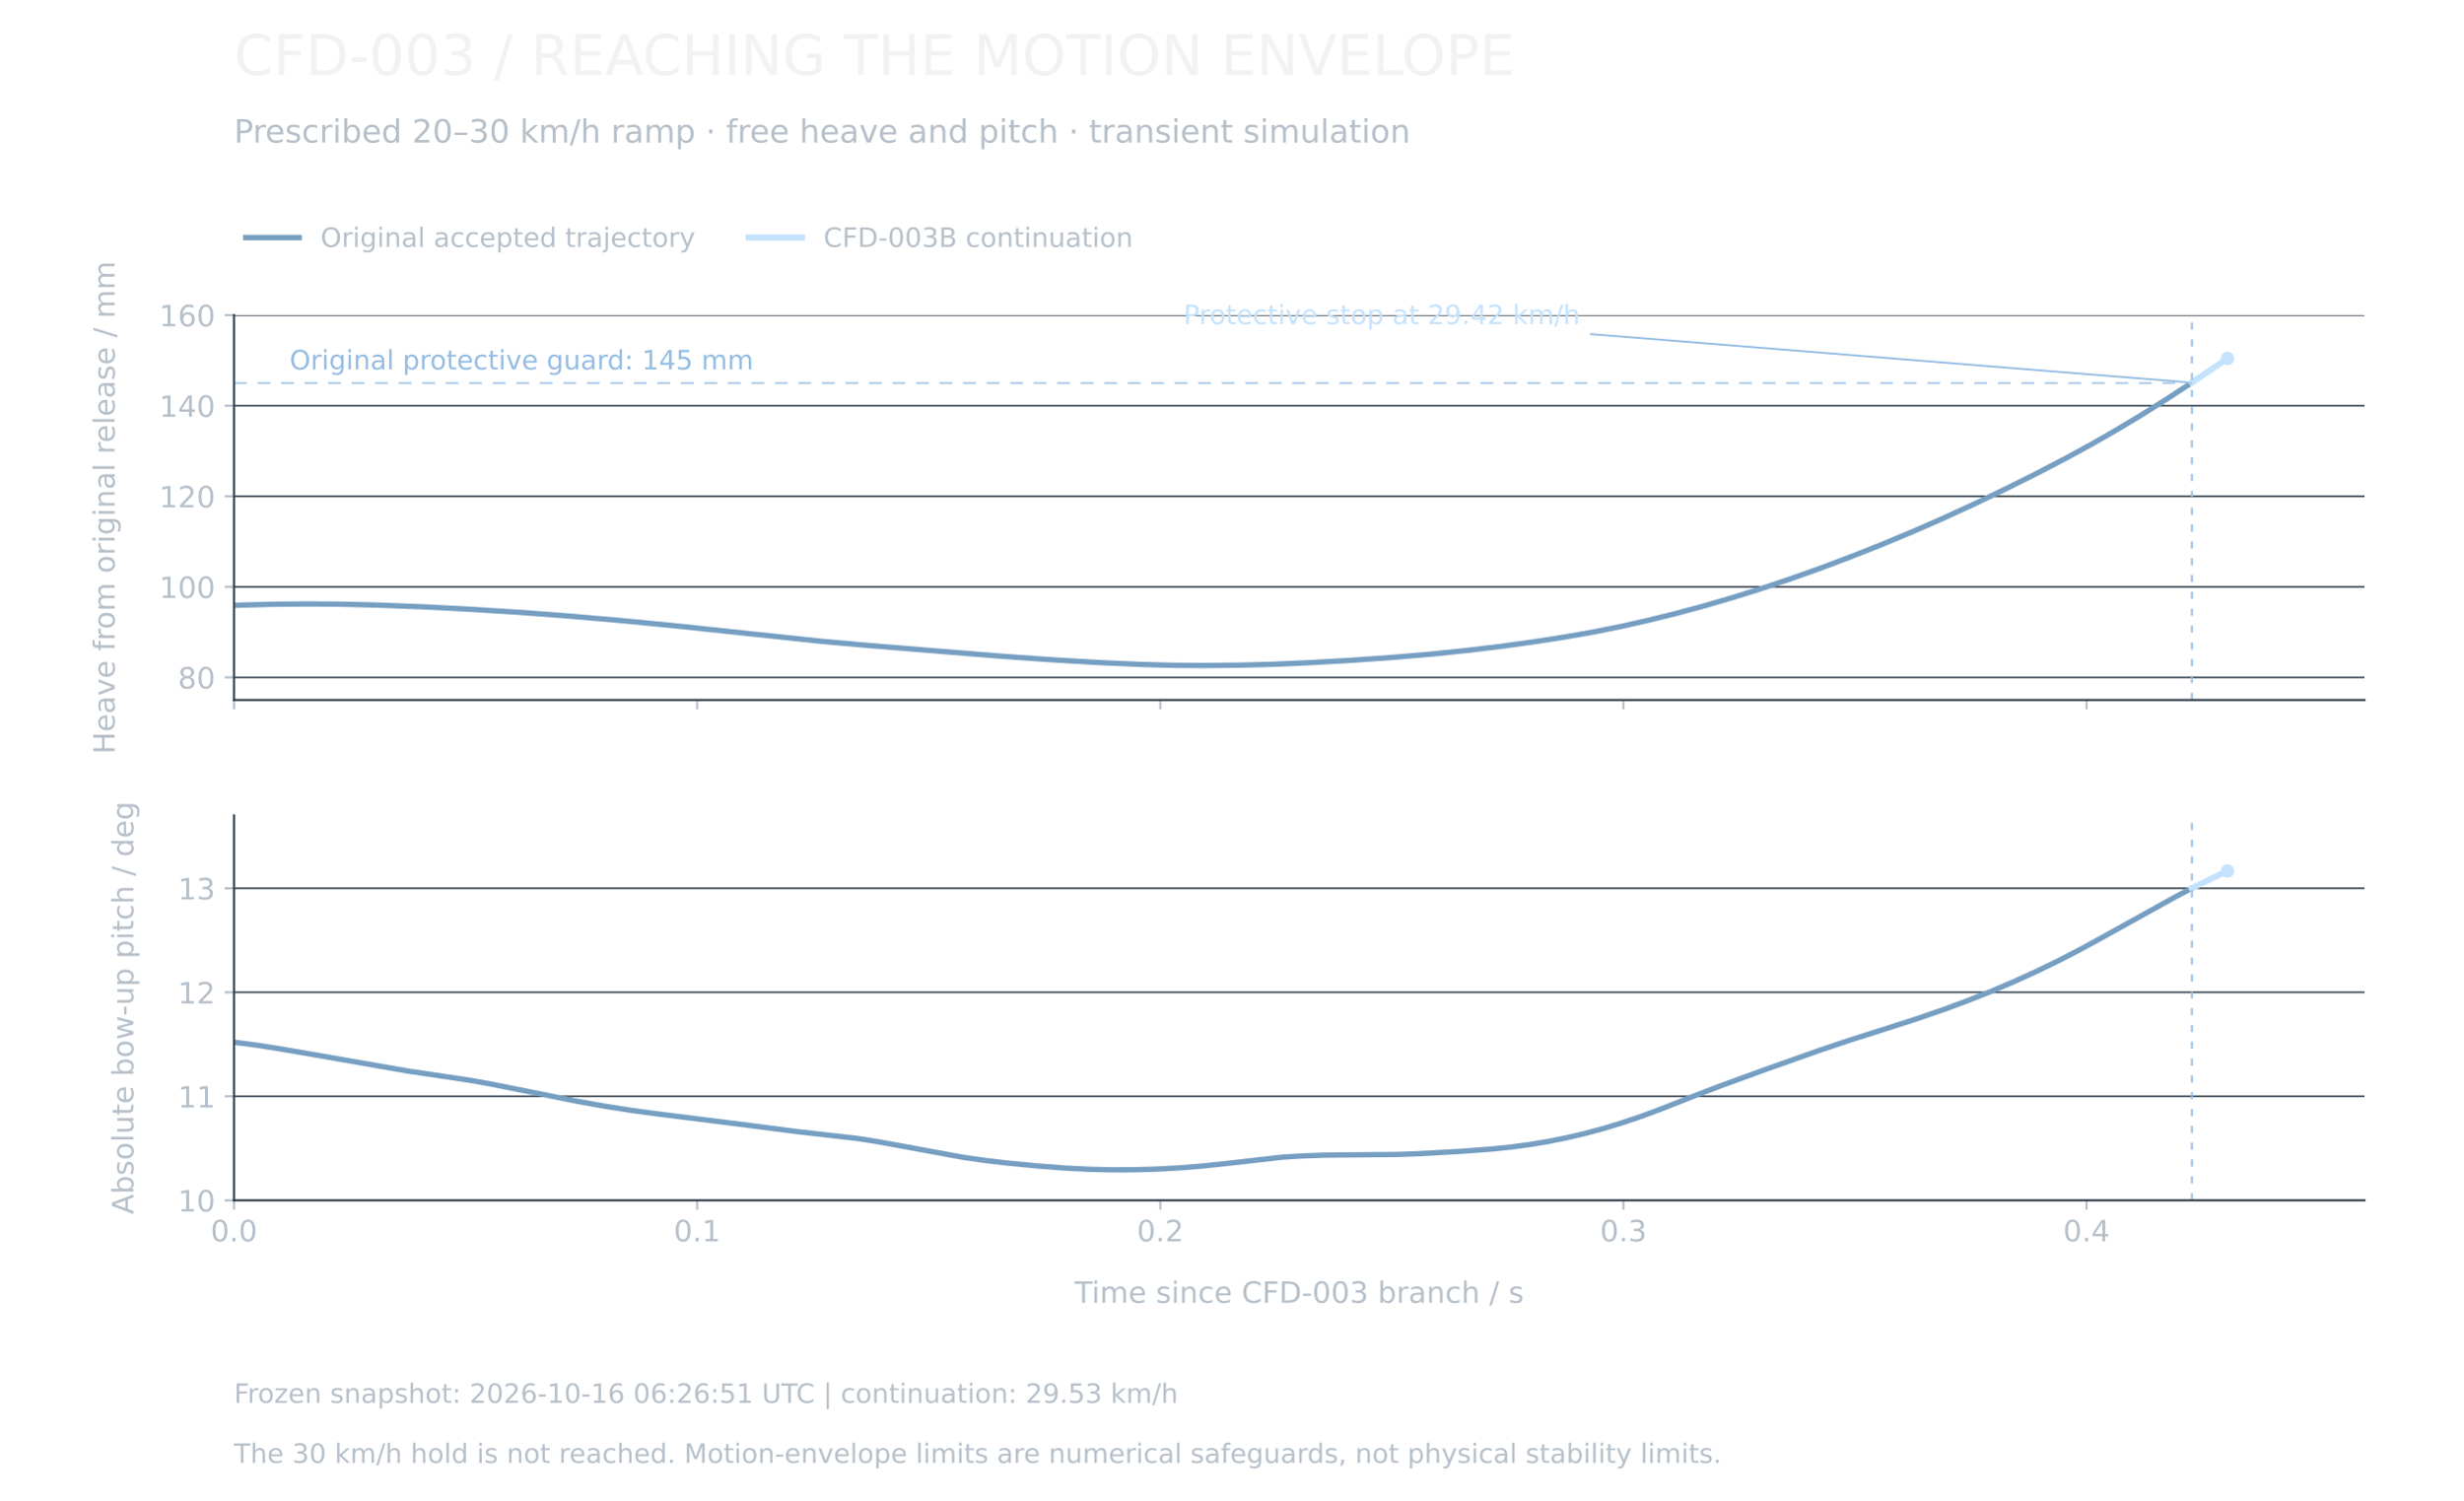
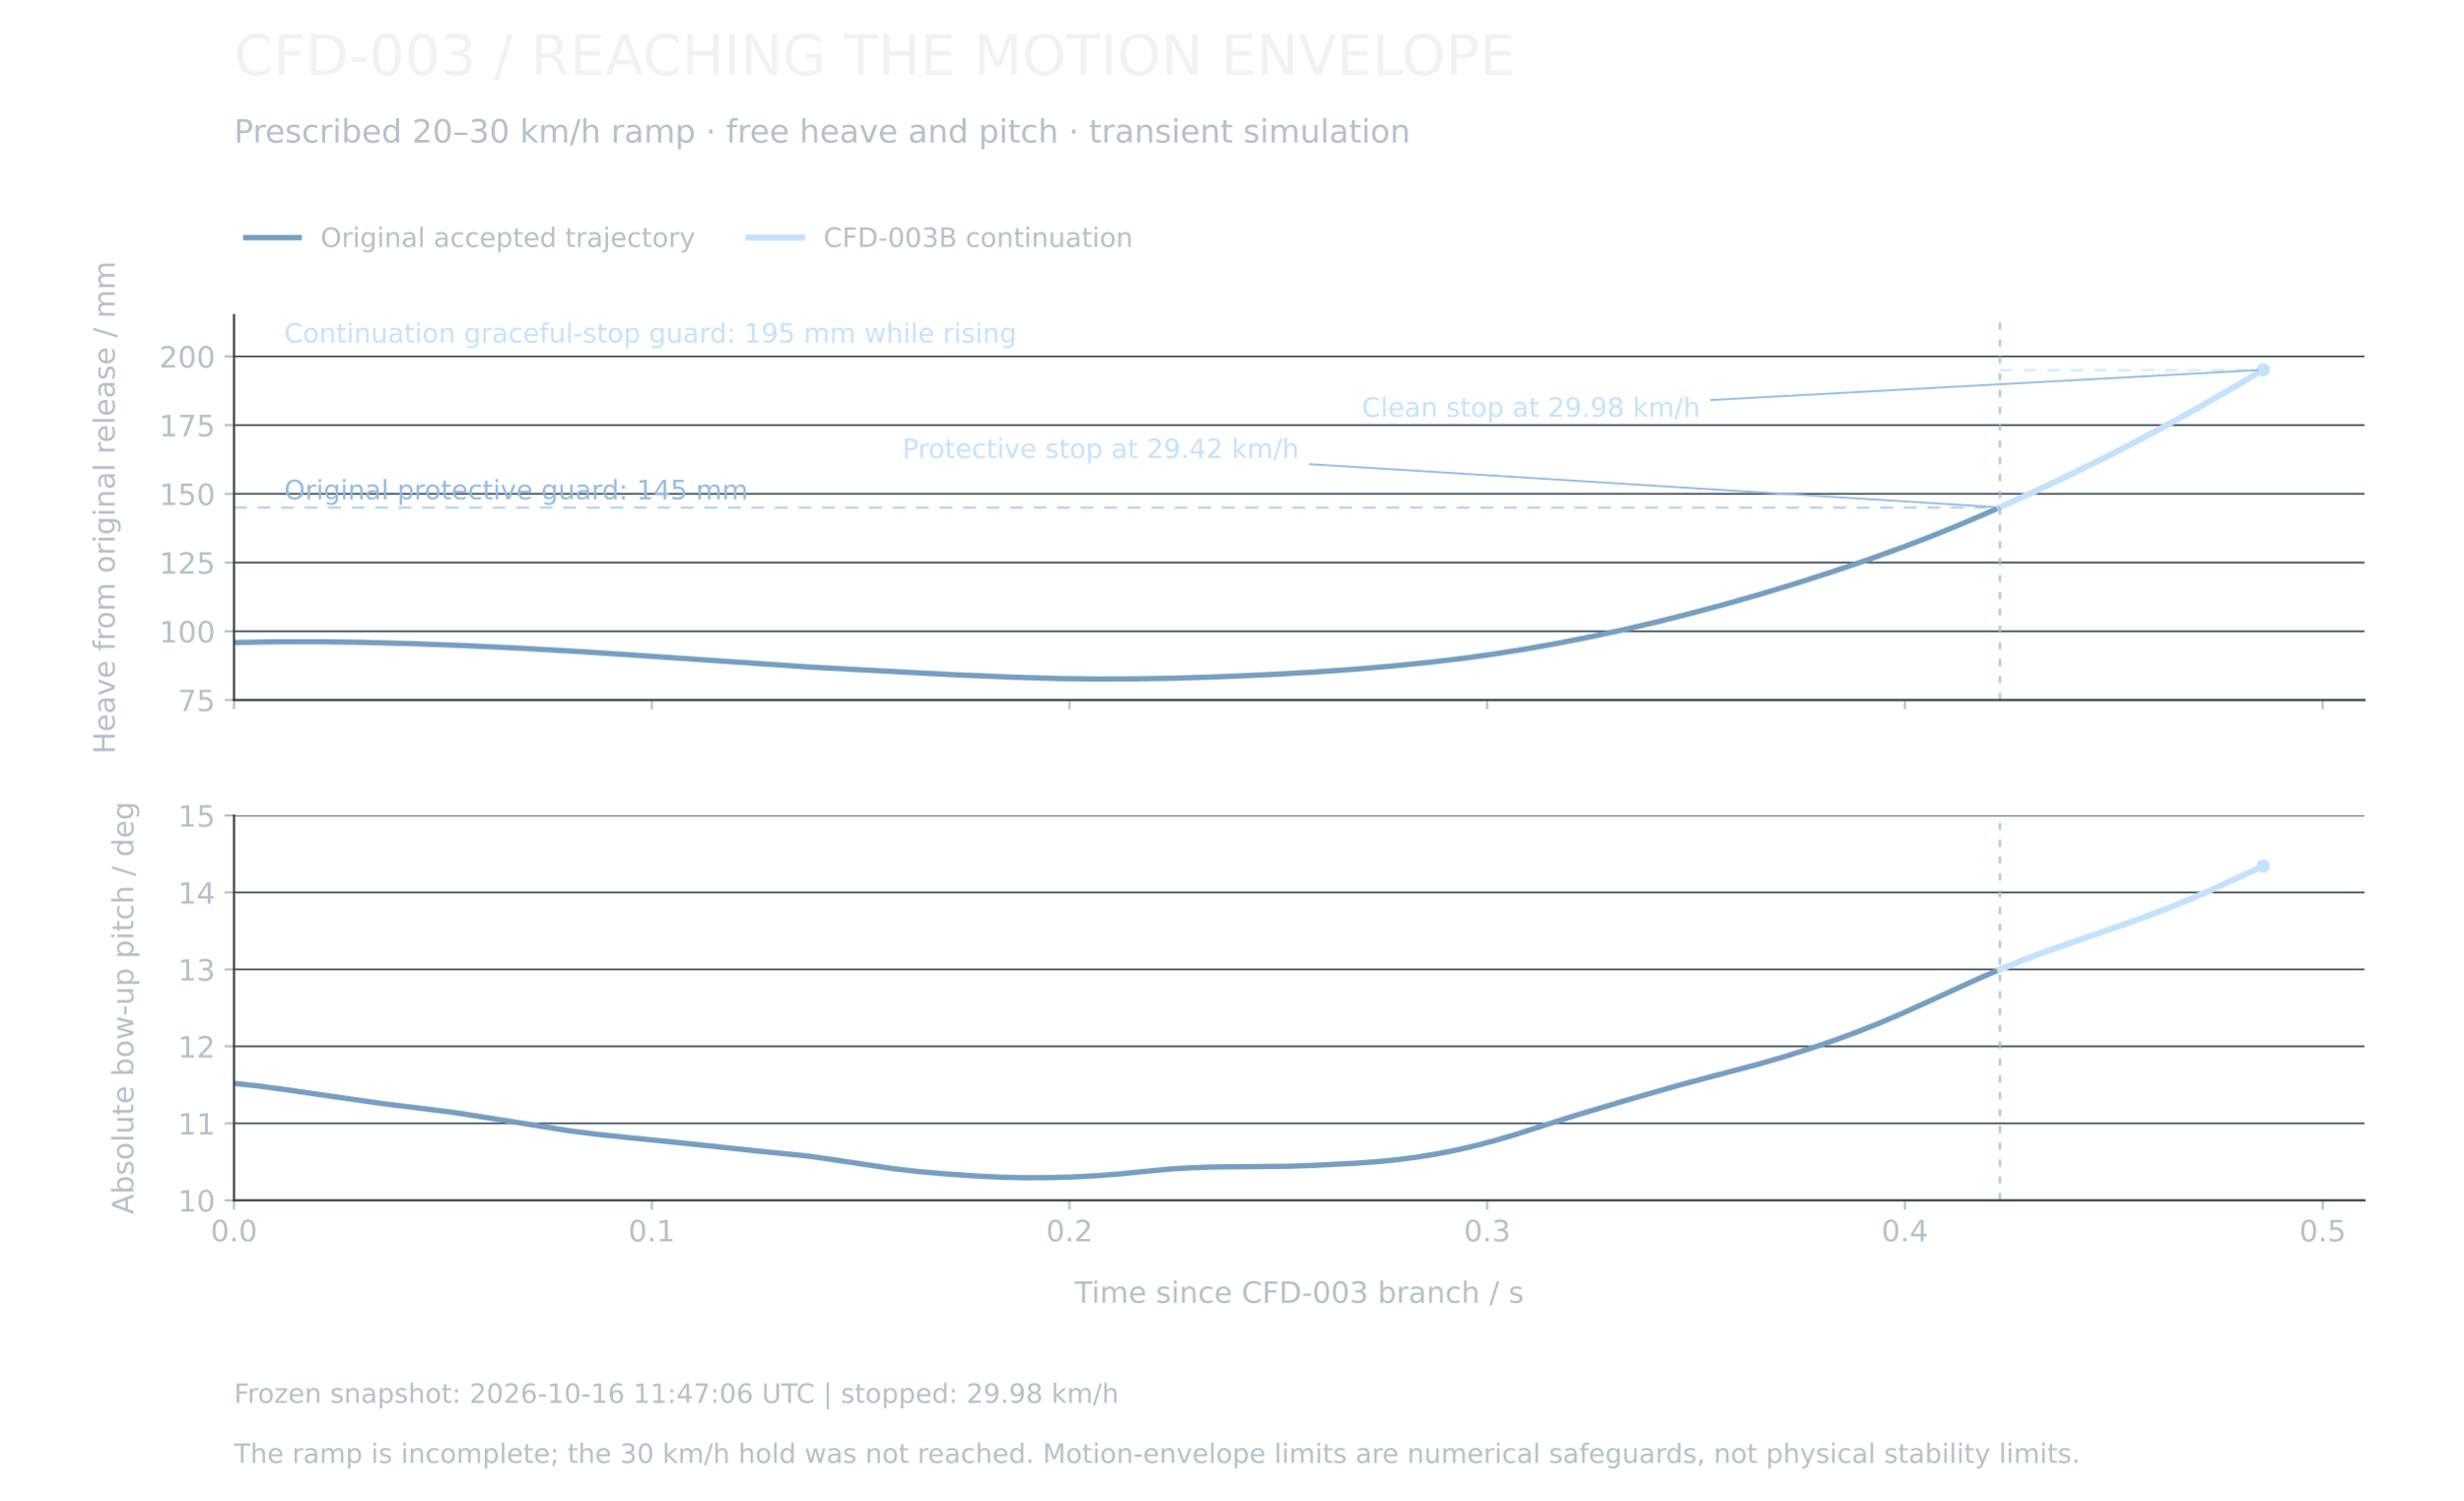
<svg xmlns="http://www.w3.org/2000/svg" xmlns:xlink="http://www.w3.org/1999/xlink" width="921.6pt" height="561.6pt" viewBox="0 0 921.6 561.6" version="1.1">
  <defs>
    <style type="text/css">*{stroke-linejoin: round; stroke-linecap: butt}</style>
  </defs>
  <g id="figure_1">
    <g id="patch_1">
-       <path d="M 0 561.6  L 921.6 561.6  L 921.6 0  L 0 0  L 0 561.6  z " style="fill: none; opacity: 0" />
+       <path d="M 0 561.6 L 921.6 561.6 L 921.6 0 L 0 0 L 0 561.6 z " style="fill: none; opacity: 0" />
    </g>
    <g id="axes_1">
      <g id="patch_2">
-         <path d="M 87.552 261.999  L 884.736 261.999  L 884.736 117.936  L 87.552 117.936  L 87.552 261.999  z " style="fill: none; opacity: 0" />
+         <path d="M 87.552 261.999 L 884.736 261.999 L 884.736 117.936 L 87.552 117.936 L 87.552 261.999 z " style="fill: none; opacity: 0" />
      </g>
      <g id="matplotlib.axis_1">
        <g id="xtick_1">
          <g id="line2d_1">
            <defs>
-               <path id="mbc79027e2f" d="M 0 0  L 0 3.5  " style="stroke: #b6c0ca; stroke-width: 0.8" />
+               <path id="ma744c7f7f2" d="M 0 0 L 0 3.5 " style="stroke: #b6c0ca; stroke-width: 0.8" />
            </defs>
            <g>
-               <use xlink:href="#mbc79027e2f" x="87.552" y="261.999" style="fill: #b6c0ca; stroke: #b6c0ca; stroke-width: 0.8" />
+               <use xlink:href="#ma744c7f7f2" x="87.552" y="261.999" style="fill: #b6c0ca; stroke: #b6c0ca; stroke-width: 0.8" />
            </g>
          </g>
        </g>
        <g id="xtick_2">
          <g id="line2d_2">
            <g>
-               <use xlink:href="#mbc79027e2f" x="260.853" y="261.999" style="fill: #b6c0ca; stroke: #b6c0ca; stroke-width: 0.8" />
+               <use xlink:href="#ma744c7f7f2" x="243.863" y="261.999" style="fill: #b6c0ca; stroke: #b6c0ca; stroke-width: 0.8" />
            </g>
          </g>
        </g>
        <g id="xtick_3">
          <g id="line2d_3">
            <g>
-               <use xlink:href="#mbc79027e2f" x="434.154" y="261.999" style="fill: #b6c0ca; stroke: #b6c0ca; stroke-width: 0.8" />
+               <use xlink:href="#ma744c7f7f2" x="400.173" y="261.999" style="fill: #b6c0ca; stroke: #b6c0ca; stroke-width: 0.8" />
            </g>
          </g>
        </g>
        <g id="xtick_4">
          <g id="line2d_4">
            <g>
-               <use xlink:href="#mbc79027e2f" x="607.455" y="261.999" style="fill: #b6c0ca; stroke: #b6c0ca; stroke-width: 0.8" />
+               <use xlink:href="#ma744c7f7f2" x="556.484" y="261.999" style="fill: #b6c0ca; stroke: #b6c0ca; stroke-width: 0.8" />
            </g>
          </g>
        </g>
        <g id="xtick_5">
          <g id="line2d_5">
            <g>
-               <use xlink:href="#mbc79027e2f" x="780.755" y="261.999" style="fill: #b6c0ca; stroke: #b6c0ca; stroke-width: 0.8" />
+               <use xlink:href="#ma744c7f7f2" x="712.794" y="261.999" style="fill: #b6c0ca; stroke: #b6c0ca; stroke-width: 0.8" />
+             </g>
+           </g>
+         </g>
+         <g id="xtick_6">
+           <g id="line2d_6">
+             <g>
+               <use xlink:href="#ma744c7f7f2" x="869.105" y="261.999" style="fill: #b6c0ca; stroke: #b6c0ca; stroke-width: 0.8" />
            </g>
          </g>
        </g>
      </g>
      <g id="matplotlib.axis_2">
        <g id="ytick_1">
-           <g id="line2d_6">
-             <path d="M 87.552 253.524  L 884.736 253.524  " clip-path="url(#p9b51f56d92)" style="fill: none; stroke: #33404c; stroke-width: 0.6; stroke-linecap: square" />
-           </g>
          <g id="line2d_7">
+             <path d="M 87.552 261.999 L 884.736 261.999 " clip-path="url(#pa75bc5d2ec)" style="fill: none; stroke: #33404c; stroke-width: 0.6; stroke-linecap: square" />
+           </g>
+           <g id="line2d_8">
            <defs>
-               <path id="m5ddfebdc32" d="M 0 0  L -3.5 0  " style="stroke: #b6c0ca; stroke-width: 0.8" />
+               <path id="m5f3c5fdd99" d="M 0 0 L -3.5 0 " style="stroke: #b6c0ca; stroke-width: 0.8" />
            </defs>
            <g>
-               <use xlink:href="#m5ddfebdc32" x="87.552" y="253.524" style="fill: #b6c0ca; stroke: #b6c0ca; stroke-width: 0.8" />
+               <use xlink:href="#m5f3c5fdd99" x="87.552" y="261.999" style="fill: #b6c0ca; stroke: #b6c0ca; stroke-width: 0.8" />
            </g>
          </g>
          <g id="text_1">
-             <text style="font-size: 11px; font-family: 'DejaVu Sans'; text-anchor: end; fill: #b6c0ca" x="80.552" y="257.703" transform="rotate(-0 80.552 257.703)">80</text>
+             <text style="font-size: 11px; font-family: 'DejaVu Sans'; text-anchor: end; fill: #b6c0ca" x="80.552" y="266.177" transform="rotate(-0 80.552 266.1773)">75</text>
          </g>
        </g>
        <g id="ytick_2">
-           <g id="line2d_8">
-             <path d="M 87.552 219.627  L 884.736 219.627  " clip-path="url(#p9b51f56d92)" style="fill: none; stroke: #33404c; stroke-width: 0.6; stroke-linecap: square" />
-           </g>
          <g id="line2d_9">
-             <g>
-               <use xlink:href="#m5ddfebdc32" x="87.552" y="219.627" style="fill: #b6c0ca; stroke: #b6c0ca; stroke-width: 0.8" />
+             <path d="M 87.552 236.273 L 884.736 236.273 " clip-path="url(#pa75bc5d2ec)" style="fill: none; stroke: #33404c; stroke-width: 0.6; stroke-linecap: square" />
+           </g>
+           <g id="line2d_10">
+             <g>
+               <use xlink:href="#m5f3c5fdd99" x="87.552" y="236.273" style="fill: #b6c0ca; stroke: #b6c0ca; stroke-width: 0.8" />
            </g>
          </g>
          <g id="text_2">
-             <text style="font-size: 11px; font-family: 'DejaVu Sans'; text-anchor: end; fill: #b6c0ca" x="80.552" y="223.806" transform="rotate(-0 80.552 223.806)">100</text>
+             <text style="font-size: 11px; font-family: 'DejaVu Sans'; text-anchor: end; fill: #b6c0ca" x="80.552" y="240.452" transform="rotate(-0 80.552 240.4519)">100</text>
          </g>
        </g>
        <g id="ytick_3">
-           <g id="line2d_10">
-             <path d="M 87.552 185.73  L 884.736 185.73  " clip-path="url(#p9b51f56d92)" style="fill: none; stroke: #33404c; stroke-width: 0.6; stroke-linecap: square" />
-           </g>
          <g id="line2d_11">
-             <g>
-               <use xlink:href="#m5ddfebdc32" x="87.552" y="185.73" style="fill: #b6c0ca; stroke: #b6c0ca; stroke-width: 0.8" />
+             <path d="M 87.552 210.548 L 884.736 210.548 " clip-path="url(#pa75bc5d2ec)" style="fill: none; stroke: #33404c; stroke-width: 0.6; stroke-linecap: square" />
+           </g>
+           <g id="line2d_12">
+             <g>
+               <use xlink:href="#m5f3c5fdd99" x="87.552" y="210.548" style="fill: #b6c0ca; stroke: #b6c0ca; stroke-width: 0.8" />
            </g>
          </g>
          <g id="text_3">
-             <text style="font-size: 11px; font-family: 'DejaVu Sans'; text-anchor: end; fill: #b6c0ca" x="80.552" y="189.909" transform="rotate(-0 80.552 189.9089)">120</text>
+             <text style="font-size: 11px; font-family: 'DejaVu Sans'; text-anchor: end; fill: #b6c0ca" x="80.552" y="214.726" transform="rotate(-0 80.552 214.7264)">125</text>
          </g>
        </g>
        <g id="ytick_4">
-           <g id="line2d_12">
-             <path d="M 87.552 151.833  L 884.736 151.833  " clip-path="url(#p9b51f56d92)" style="fill: none; stroke: #33404c; stroke-width: 0.6; stroke-linecap: square" />
-           </g>
          <g id="line2d_13">
-             <g>
-               <use xlink:href="#m5ddfebdc32" x="87.552" y="151.833" style="fill: #b6c0ca; stroke: #b6c0ca; stroke-width: 0.8" />
+             <path d="M 87.552 184.822 L 884.736 184.822 " clip-path="url(#pa75bc5d2ec)" style="fill: none; stroke: #33404c; stroke-width: 0.6; stroke-linecap: square" />
+           </g>
+           <g id="line2d_14">
+             <g>
+               <use xlink:href="#m5f3c5fdd99" x="87.552" y="184.822" style="fill: #b6c0ca; stroke: #b6c0ca; stroke-width: 0.8" />
            </g>
          </g>
          <g id="text_4">
-             <text style="font-size: 11px; font-family: 'DejaVu Sans'; text-anchor: end; fill: #b6c0ca" x="80.552" y="156.012" transform="rotate(-0 80.552 156.0118)">140</text>
+             <text style="font-size: 11px; font-family: 'DejaVu Sans'; text-anchor: end; fill: #b6c0ca" x="80.552" y="189.001" transform="rotate(-0 80.552 189.0009)">150</text>
          </g>
        </g>
        <g id="ytick_5">
-           <g id="line2d_14">
-             <path d="M 87.552 117.936  L 884.736 117.936  " clip-path="url(#p9b51f56d92)" style="fill: none; stroke: #33404c; stroke-width: 0.6; stroke-linecap: square" />
-           </g>
          <g id="line2d_15">
-             <g>
-               <use xlink:href="#m5ddfebdc32" x="87.552" y="117.936" style="fill: #b6c0ca; stroke: #b6c0ca; stroke-width: 0.8" />
+             <path d="M 87.552 159.097 L 884.736 159.097 " clip-path="url(#pa75bc5d2ec)" style="fill: none; stroke: #33404c; stroke-width: 0.6; stroke-linecap: square" />
+           </g>
+           <g id="line2d_16">
+             <g>
+               <use xlink:href="#m5f3c5fdd99" x="87.552" y="159.097" style="fill: #b6c0ca; stroke: #b6c0ca; stroke-width: 0.8" />
            </g>
          </g>
          <g id="text_5">
-             <text style="font-size: 11px; font-family: 'DejaVu Sans'; text-anchor: end; fill: #b6c0ca" x="80.552" y="122.115" transform="rotate(-0 80.552 122.1147)">160</text>
-           </g>
-         </g>
-         <g id="text_6">
+             <text style="font-size: 11px; font-family: 'DejaVu Sans'; text-anchor: end; fill: #b6c0ca" x="80.552" y="163.275" transform="rotate(-0 80.552 163.2755)">175</text>
+           </g>
+         </g>
+         <g id="ytick_6">
+           <g id="line2d_17">
+             <path d="M 87.552 133.371 L 884.736 133.371 " clip-path="url(#pa75bc5d2ec)" style="fill: none; stroke: #33404c; stroke-width: 0.6; stroke-linecap: square" />
+           </g>
+           <g id="line2d_18">
+             <g>
+               <use xlink:href="#m5f3c5fdd99" x="87.552" y="133.371" style="fill: #b6c0ca; stroke: #b6c0ca; stroke-width: 0.8" />
+             </g>
+           </g>
+           <g id="text_6">
+             <text style="font-size: 11px; font-family: 'DejaVu Sans'; text-anchor: end; fill: #b6c0ca" x="80.552" y="137.55" transform="rotate(-0 80.552 137.55)">200</text>
+           </g>
+         </g>
+         <g id="text_7">
          <text style="font-size: 11px; font-family: 'DejaVu Sans'; text-anchor: middle; fill: #b6c0ca" x="42.913" y="189.967" transform="rotate(-90 42.91317 189.9673)">Heave from original release / mm</text>
        </g>
      </g>
-       <g id="line2d_16">
-         <path d="M 87.645 226.555  L 101.802 226.174  L 114.842 226.043  L 127.568 226.14  L 141.088 226.471  L 158.975 227.15  L 175.635 228.019  L 194.369 229.195  L 213.15 230.609  L 233.183 232.345  L 254.366 234.41  L 281.514 237.297  L 307.115 240.008  L 324.67 241.567  L 373.809 245.549  L 392.922 246.901  L 411.54 248.001  L 426.424 248.672  L 438.709 249.01  L 450.06 249.098  L 463.078 248.978  L 475.786 248.647  L 489.444 248.062  L 505.591 247.147  L 521.4 246.032  L 535.796 244.803  L 548.993 243.447  L 561.647 241.923  L 574.25 240.183  L 586.231 238.309  L 596.757 236.443  L 606.397 234.505  L 616.359 232.271  L 626.644 229.736  L 637.098 226.928  L 647.684 223.85  L 658.616 220.438  L 669.507 216.806  L 680.524 212.899  L 691.998 208.59  L 703.881 203.891  L 715.269 199.149  L 726.661 194.166  L 738.212 188.868  L 750.271 183.092  L 762.155 177.157  L 773.117 171.438  L 783.053 166.008  L 792.37 160.665  L 801.465 155.189  L 810.97 149.204  L 820.16 143.2  L 820.16 143.2  " clip-path="url(#p9b51f56d92)" style="fill: none; stroke: #769fc2; stroke-width: 2; stroke-linecap: square" />
-       </g>
-       <g id="line2d_17">
-         <path d="M 820.16 143.2  L 831.541 135.514  L 833.487 134.175  L 833.487 134.175  " clip-path="url(#p9b51f56d92)" style="fill: none; stroke: #c5e2fc; stroke-width: 2.3; stroke-linecap: square" />
-       </g>
-       <g id="line2d_18">
-         <path d="M 820.16 261.999  L 820.16 117.936  " clip-path="url(#p9b51f56d92)" style="fill: none; stroke-dasharray: 2.7,3.6; stroke-dashoffset: 0; stroke: #94bce3; stroke-opacity: 0.8; stroke-width: 0.9" />
-       </g>
      <g id="line2d_19">
+         <path d="M 87.636 240.48 L 103.843 240.21 L 118.648 240.185 L 133.724 240.384 L 153.67 240.893 L 174.504 241.667 L 195.209 242.64 L 217.717 243.921 L 242.519 245.561 L 303.706 249.721 L 356.25 252.527 L 378.437 253.452 L 395.682 253.965 L 409.362 254.155 L 424.158 254.116 L 439.133 253.858 L 455.685 253.338 L 474.326 252.535 L 491.649 251.571 L 506.836 250.499 L 521.504 249.238 L 535.72 247.796 L 547.985 246.335 L 559.076 244.787 L 570.732 242.933 L 582.66 240.811 L 594.734 238.435 L 607.217 235.753 L 619.783 232.824 L 632.739 229.572 L 646.103 225.991 L 659.087 222.281 L 671.96 218.371 L 685.48 214.031 L 698.754 209.542 L 710.695 205.273 L 721.433 201.198 L 731.535 197.124 L 742.211 192.576 L 748.336 189.871 L 748.336 189.871 " clip-path="url(#pa75bc5d2ec)" style="fill: none; stroke: #769fc2; stroke-width: 2; stroke-linecap: square" />
+       </g>
+       <g id="line2d_20">
+         <path d="M 748.336 189.871 L 761.054 184.067 L 775 177.459 L 787.992 171.062 L 799.38 165.205 L 811.602 158.662 L 823.5 152.043 L 836.276 144.674 L 846.859 138.39 L 846.859 138.39 " clip-path="url(#pa75bc5d2ec)" style="fill: none; stroke: #c5e2fc; stroke-width: 2.3; stroke-linecap: square" />
+       </g>
+       <g id="line2d_21">
+         <path d="M 748.336 261.999 L 748.336 117.936 " clip-path="url(#pa75bc5d2ec)" style="fill: none; stroke-dasharray: 2.7,3.6; stroke-dashoffset: 0; stroke: #94bce3; stroke-opacity: 0.8; stroke-width: 0.9" />
+       </g>
+       <g id="line2d_22">
        <defs>
-           <path id="m534cd73b5f" d="M 0 2  C 0.53 2 1.039 1.789 1.414 1.414  C 1.789 1.039 2 0.53 2 0  C 2 -0.53 1.789 -1.039 1.414 -1.414  C 1.039 -1.789 0.53 -2 0 -2  C -0.53 -2 -1.039 -1.789 -1.414 -1.414  C -1.789 -1.039 -2 -0.53 -2 0  C -2 0.53 -1.789 1.039 -1.414 1.414  C -1.039 1.789 -0.53 2 0 2  z " style="stroke: #c5e2fc" />
+           <path id="m0cf21c721d" d="M 0 2 C 0.53 2 1.039 1.789 1.414 1.414 C 1.789 1.039 2 0.53 2 0 C 2 -0.53 1.789 -1.039 1.414 -1.414 C 1.039 -1.789 0.53 -2 0 -2 C -0.53 -2 -1.039 -1.789 -1.414 -1.414 C -1.789 -1.039 -2 -0.53 -2 0 C -2 0.53 -1.789 1.039 -1.414 1.414 C -1.039 1.789 -0.53 2 0 2 z " style="stroke: #c5e2fc" />
        </defs>
-         <g clip-path="url(#p9b51f56d92)">
-           <use xlink:href="#m534cd73b5f" x="833.487" y="134.175" style="fill: #c5e2fc; stroke: #c5e2fc" />
+         <g clip-path="url(#pa75bc5d2ec)">
+           <use xlink:href="#m0cf21c721d" x="846.859" y="138.39" style="fill: #c5e2fc; stroke: #c5e2fc" />
        </g>
      </g>
      <g id="LineCollection_1">
-         <path d="M 87.552 143.359  L 820.16 143.359  " clip-path="url(#p9b51f56d92)" style="fill: none; stroke-dasharray: 4.8,4; stroke-dashoffset: 0; stroke: #94bce3; stroke-opacity: 0.7; stroke-width: 0.8" />
+         <path d="M 87.552 189.967 L 748.336 189.967 " clip-path="url(#pa75bc5d2ec)" style="fill: none; stroke-dasharray: 4.8,4; stroke-dashoffset: 0; stroke: #94bce3; stroke-opacity: 0.7; stroke-width: 0.8" />
+       </g>
+       <g id="LineCollection_2">
+         <path d="M 748.336 138.516 L 846.859 138.516 " clip-path="url(#pa75bc5d2ec)" style="fill: none; stroke-dasharray: 4.8,4; stroke-dashoffset: 0; stroke: #c5e2fc; stroke-opacity: 0.7; stroke-width: 0.8" />
      </g>
      <g id="patch_3">
-         <path d="M 87.552 261.999  L 87.552 117.936  " style="fill: none; stroke: #33404c; stroke-width: 0.8; stroke-linejoin: miter; stroke-linecap: square" />
+         <path d="M 87.552 261.999 L 87.552 117.936 " style="fill: none; stroke: #33404c; stroke-width: 0.8; stroke-linejoin: miter; stroke-linecap: square" />
      </g>
      <g id="patch_4">
-         <path d="M 87.552 261.999  L 884.736 261.999  " style="fill: none; stroke: #33404c; stroke-width: 0.8; stroke-linejoin: miter; stroke-linecap: square" />
-       </g>
-       <g id="text_7">
-         <text style="font-size: 10px; font-family: 'DejaVu Sans'; text-anchor: start; fill: #94bce3" x="108.348" y="138.274" transform="rotate(-0 108.3481 138.2743)">Original protective guard: 145 mm</text>
+         <path d="M 87.552 261.999 L 884.736 261.999 " style="fill: none; stroke: #33404c; stroke-width: 0.8; stroke-linejoin: miter; stroke-linecap: square" />
+       </g>
+       <g id="text_8">
+         <text style="font-size: 10px; font-family: 'DejaVu Sans'; text-anchor: start; fill: #94bce3" x="106.309" y="186.88" transform="rotate(-0 106.3093 186.8802)">Original protective guard: 145 mm</text>
      </g>
      <g id="patch_5">
-         <path d="M 595.236 125.043  Q 706.701 134.044 818.166 143.045  " style="fill: none; stroke: #94bce3; stroke-width: 0.7; stroke-linecap: round" />
-       </g>
-       <g id="text_8">
-         <text style="font-size: 10px; font-family: 'DejaVu Sans'; text-anchor: start; fill: #c5e2fc" x="442.819" y="121.326" transform="rotate(-0 442.8188 121.3257)">Protective stop at 29.42 km/h</text>
+         <path d="M 490.075 173.735 Q 618.206 181.742 746.338 189.75 " style="fill: none; stroke: #94bce3; stroke-width: 0.7; stroke-linecap: round" />
+       </g>
+       <g id="text_9">
+         <text style="font-size: 10px; font-family: 'DejaVu Sans'; text-anchor: start; fill: #c5e2fc" x="337.649" y="171.445" transform="rotate(-0 337.6489 171.445)">Protective stop at 29.42 km/h</text>
+       </g>
+       <g id="text_10">
+         <text style="font-size: 10px; font-family: 'DejaVu Sans'; text-anchor: start; fill: #c5e2fc" x="106.309" y="128.226" transform="rotate(-0 106.3093 128.2262)">Continuation graceful-stop guard: 195 mm while rising</text>
+       </g>
+       <g id="patch_6">
+         <path d="M 640.191 149.722 Q 742.527 144.111 844.863 138.5 " style="fill: none; stroke: #94bce3; stroke-width: 0.7; stroke-linecap: round" />
+       </g>
+       <g id="text_11">
+         <text style="font-size: 10px; font-family: 'DejaVu Sans'; text-anchor: start; fill: #c5e2fc" x="509.591" y="156.01" transform="rotate(-0 509.5906 156.0097)">Clean stop at 29.98 km/h</text>
      </g>
    </g>
    <g id="axes_2">
-       <g id="patch_6">
-         <path d="M 87.552 449.28  L 884.736 449.28  L 884.736 305.217  L 87.552 305.217  L 87.552 449.28  z " style="fill: none; opacity: 0" />
+       <g id="patch_7">
+         <path d="M 87.552 449.28 L 884.736 449.28 L 884.736 305.217 L 87.552 305.217 L 87.552 449.28 z " style="fill: none; opacity: 0" />
      </g>
      <g id="matplotlib.axis_3">
-         <g id="xtick_6">
-           <g id="line2d_20">
-             <g>
-               <use xlink:href="#mbc79027e2f" x="87.552" y="449.28" style="fill: #b6c0ca; stroke: #b6c0ca; stroke-width: 0.8" />
-             </g>
-           </g>
-           <g id="text_9">
+         <g id="xtick_7">
+           <g id="line2d_23">
+             <g>
+               <use xlink:href="#ma744c7f7f2" x="87.552" y="449.28" style="fill: #b6c0ca; stroke: #b6c0ca; stroke-width: 0.8" />
+             </g>
+           </g>
+           <g id="text_12">
            <text style="font-size: 11px; font-family: 'DejaVu Sans'; text-anchor: middle; fill: #b6c0ca" x="87.552" y="464.637" transform="rotate(-0 87.552 464.6374)">0.0</text>
          </g>
        </g>
-         <g id="xtick_7">
-           <g id="line2d_21">
-             <g>
-               <use xlink:href="#mbc79027e2f" x="260.853" y="449.28" style="fill: #b6c0ca; stroke: #b6c0ca; stroke-width: 0.8" />
-             </g>
-           </g>
-           <g id="text_10">
-             <text style="font-size: 11px; font-family: 'DejaVu Sans'; text-anchor: middle; fill: #b6c0ca" x="260.853" y="464.637" transform="rotate(-0 260.8529 464.6374)">0.1</text>
-           </g>
-         </g>
        <g id="xtick_8">
-           <g id="line2d_22">
-             <g>
-               <use xlink:href="#mbc79027e2f" x="434.154" y="449.28" style="fill: #b6c0ca; stroke: #b6c0ca; stroke-width: 0.8" />
-             </g>
-           </g>
-           <g id="text_11">
-             <text style="font-size: 11px; font-family: 'DejaVu Sans'; text-anchor: middle; fill: #b6c0ca" x="434.154" y="464.637" transform="rotate(-0 434.1537 464.6374)">0.2</text>
+           <g id="line2d_24">
+             <g>
+               <use xlink:href="#ma744c7f7f2" x="243.863" y="449.28" style="fill: #b6c0ca; stroke: #b6c0ca; stroke-width: 0.8" />
+             </g>
+           </g>
+           <g id="text_13">
+             <text style="font-size: 11px; font-family: 'DejaVu Sans'; text-anchor: middle; fill: #b6c0ca" x="243.863" y="464.637" transform="rotate(-0 243.8626 464.6374)">0.1</text>
          </g>
        </g>
        <g id="xtick_9">
-           <g id="line2d_23">
-             <g>
-               <use xlink:href="#mbc79027e2f" x="607.455" y="449.28" style="fill: #b6c0ca; stroke: #b6c0ca; stroke-width: 0.8" />
-             </g>
-           </g>
-           <g id="text_12">
-             <text style="font-size: 11px; font-family: 'DejaVu Sans'; text-anchor: middle; fill: #b6c0ca" x="607.455" y="464.637" transform="rotate(-0 607.4546 464.6374)">0.3</text>
+           <g id="line2d_25">
+             <g>
+               <use xlink:href="#ma744c7f7f2" x="400.173" y="449.28" style="fill: #b6c0ca; stroke: #b6c0ca; stroke-width: 0.8" />
+             </g>
+           </g>
+           <g id="text_14">
+             <text style="font-size: 11px; font-family: 'DejaVu Sans'; text-anchor: middle; fill: #b6c0ca" x="400.173" y="464.637" transform="rotate(-0 400.1732 464.6374)">0.2</text>
          </g>
        </g>
        <g id="xtick_10">
-           <g id="line2d_24">
-             <g>
-               <use xlink:href="#mbc79027e2f" x="780.755" y="449.28" style="fill: #b6c0ca; stroke: #b6c0ca; stroke-width: 0.8" />
-             </g>
-           </g>
-           <g id="text_13">
-             <text style="font-size: 11px; font-family: 'DejaVu Sans'; text-anchor: middle; fill: #b6c0ca" x="780.755" y="464.637" transform="rotate(-0 780.7555 464.6374)">0.4</text>
-           </g>
-         </g>
-         <g id="text_14">
+           <g id="line2d_26">
+             <g>
+               <use xlink:href="#ma744c7f7f2" x="556.484" y="449.28" style="fill: #b6c0ca; stroke: #b6c0ca; stroke-width: 0.8" />
+             </g>
+           </g>
+           <g id="text_15">
+             <text style="font-size: 11px; font-family: 'DejaVu Sans'; text-anchor: middle; fill: #b6c0ca" x="556.484" y="464.637" transform="rotate(-0 556.4838 464.6374)">0.3</text>
+           </g>
+         </g>
+         <g id="xtick_11">
+           <g id="line2d_27">
+             <g>
+               <use xlink:href="#ma744c7f7f2" x="712.794" y="449.28" style="fill: #b6c0ca; stroke: #b6c0ca; stroke-width: 0.8" />
+             </g>
+           </g>
+           <g id="text_16">
+             <text style="font-size: 11px; font-family: 'DejaVu Sans'; text-anchor: middle; fill: #b6c0ca" x="712.794" y="464.637" transform="rotate(-0 712.7944 464.6374)">0.4</text>
+           </g>
+         </g>
+         <g id="xtick_12">
+           <g id="line2d_28">
+             <g>
+               <use xlink:href="#ma744c7f7f2" x="869.105" y="449.28" style="fill: #b6c0ca; stroke: #b6c0ca; stroke-width: 0.8" />
+             </g>
+           </g>
+           <g id="text_17">
+             <text style="font-size: 11px; font-family: 'DejaVu Sans'; text-anchor: middle; fill: #b6c0ca" x="869.105" y="464.637" transform="rotate(-0 869.1049 464.6374)">0.5</text>
+           </g>
+         </g>
+         <g id="text_18">
          <text style="font-size: 11px; font-family: 'DejaVu Sans'; text-anchor: middle; fill: #b6c0ca" x="486.144" y="487.638" transform="rotate(-0 486.144 487.6383)">Time since CFD-003 branch / s</text>
        </g>
      </g>
      <g id="matplotlib.axis_4">
-         <g id="ytick_6">
-           <g id="line2d_25">
-             <path d="M 87.552 449.28  L 884.736 449.28  " clip-path="url(#p24f3b2baaf)" style="fill: none; stroke: #33404c; stroke-width: 0.6; stroke-linecap: square" />
-           </g>
-           <g id="line2d_26">
-             <g>
-               <use xlink:href="#m5ddfebdc32" x="87.552" y="449.28" style="fill: #b6c0ca; stroke: #b6c0ca; stroke-width: 0.8" />
-             </g>
-           </g>
-           <g id="text_15">
+         <g id="ytick_7">
+           <g id="line2d_29">
+             <path d="M 87.552 449.28 L 884.736 449.28 " clip-path="url(#pf741663e07)" style="fill: none; stroke: #33404c; stroke-width: 0.6; stroke-linecap: square" />
+           </g>
+           <g id="line2d_30">
+             <g>
+               <use xlink:href="#m5f3c5fdd99" x="87.552" y="449.28" style="fill: #b6c0ca; stroke: #b6c0ca; stroke-width: 0.8" />
+             </g>
+           </g>
+           <g id="text_19">
            <text style="font-size: 11px; font-family: 'DejaVu Sans'; text-anchor: end; fill: #b6c0ca" x="80.552" y="453.459" transform="rotate(-0 80.552 453.4587)">10</text>
          </g>
        </g>
-         <g id="ytick_7">
-           <g id="line2d_27">
-             <path d="M 87.552 410.344  L 884.736 410.344  " clip-path="url(#p24f3b2baaf)" style="fill: none; stroke: #33404c; stroke-width: 0.6; stroke-linecap: square" />
-           </g>
-           <g id="line2d_28">
-             <g>
-               <use xlink:href="#m5ddfebdc32" x="87.552" y="410.344" style="fill: #b6c0ca; stroke: #b6c0ca; stroke-width: 0.8" />
-             </g>
-           </g>
-           <g id="text_16">
-             <text style="font-size: 11px; font-family: 'DejaVu Sans'; text-anchor: end; fill: #b6c0ca" x="80.552" y="414.523" transform="rotate(-0 80.552 414.5229)">11</text>
-           </g>
-         </g>
        <g id="ytick_8">
-           <g id="line2d_29">
-             <path d="M 87.552 371.408  L 884.736 371.408  " clip-path="url(#p24f3b2baaf)" style="fill: none; stroke: #33404c; stroke-width: 0.6; stroke-linecap: square" />
-           </g>
-           <g id="line2d_30">
-             <g>
-               <use xlink:href="#m5ddfebdc32" x="87.552" y="371.408" style="fill: #b6c0ca; stroke: #b6c0ca; stroke-width: 0.8" />
-             </g>
-           </g>
-           <g id="text_17">
-             <text style="font-size: 11px; font-family: 'DejaVu Sans'; text-anchor: end; fill: #b6c0ca" x="80.552" y="375.587" transform="rotate(-0 80.552 375.587)">12</text>
+           <g id="line2d_31">
+             <path d="M 87.552 420.467 L 884.736 420.467 " clip-path="url(#pf741663e07)" style="fill: none; stroke: #33404c; stroke-width: 0.6; stroke-linecap: square" />
+           </g>
+           <g id="line2d_32">
+             <g>
+               <use xlink:href="#m5f3c5fdd99" x="87.552" y="420.467" style="fill: #b6c0ca; stroke: #b6c0ca; stroke-width: 0.8" />
+             </g>
+           </g>
+           <g id="text_20">
+             <text style="font-size: 11px; font-family: 'DejaVu Sans'; text-anchor: end; fill: #b6c0ca" x="80.552" y="424.646" transform="rotate(-0 80.552 424.6462)">11</text>
          </g>
        </g>
        <g id="ytick_9">
-           <g id="line2d_31">
-             <path d="M 87.552 332.472  L 884.736 332.472  " clip-path="url(#p24f3b2baaf)" style="fill: none; stroke: #33404c; stroke-width: 0.6; stroke-linecap: square" />
-           </g>
-           <g id="line2d_32">
-             <g>
-               <use xlink:href="#m5ddfebdc32" x="87.552" y="332.472" style="fill: #b6c0ca; stroke: #b6c0ca; stroke-width: 0.8" />
-             </g>
-           </g>
-           <g id="text_18">
-             <text style="font-size: 11px; font-family: 'DejaVu Sans'; text-anchor: end; fill: #b6c0ca" x="80.552" y="336.651" transform="rotate(-0 80.552 336.6512)">13</text>
-           </g>
-         </g>
-         <g id="text_19">
+           <g id="line2d_33">
+             <path d="M 87.552 391.655 L 884.736 391.655 " clip-path="url(#pf741663e07)" style="fill: none; stroke: #33404c; stroke-width: 0.6; stroke-linecap: square" />
+           </g>
+           <g id="line2d_34">
+             <g>
+               <use xlink:href="#m5f3c5fdd99" x="87.552" y="391.655" style="fill: #b6c0ca; stroke: #b6c0ca; stroke-width: 0.8" />
+             </g>
+           </g>
+           <g id="text_21">
+             <text style="font-size: 11px; font-family: 'DejaVu Sans'; text-anchor: end; fill: #b6c0ca" x="80.552" y="395.834" transform="rotate(-0 80.552 395.8337)">12</text>
+           </g>
+         </g>
+         <g id="ytick_10">
+           <g id="line2d_35">
+             <path d="M 87.552 362.842 L 884.736 362.842 " clip-path="url(#pf741663e07)" style="fill: none; stroke: #33404c; stroke-width: 0.6; stroke-linecap: square" />
+           </g>
+           <g id="line2d_36">
+             <g>
+               <use xlink:href="#m5f3c5fdd99" x="87.552" y="362.842" style="fill: #b6c0ca; stroke: #b6c0ca; stroke-width: 0.8" />
+             </g>
+           </g>
+           <g id="text_22">
+             <text style="font-size: 11px; font-family: 'DejaVu Sans'; text-anchor: end; fill: #b6c0ca" x="80.552" y="367.021" transform="rotate(-0 80.552 367.0211)">13</text>
+           </g>
+         </g>
+         <g id="ytick_11">
+           <g id="line2d_37">
+             <path d="M 87.552 334.03 L 884.736 334.03 " clip-path="url(#pf741663e07)" style="fill: none; stroke: #33404c; stroke-width: 0.6; stroke-linecap: square" />
+           </g>
+           <g id="line2d_38">
+             <g>
+               <use xlink:href="#m5f3c5fdd99" x="87.552" y="334.03" style="fill: #b6c0ca; stroke: #b6c0ca; stroke-width: 0.8" />
+             </g>
+           </g>
+           <g id="text_23">
+             <text style="font-size: 11px; font-family: 'DejaVu Sans'; text-anchor: end; fill: #b6c0ca" x="80.552" y="338.209" transform="rotate(-0 80.552 338.2086)">14</text>
+           </g>
+         </g>
+         <g id="ytick_12">
+           <g id="line2d_39">
+             <path d="M 87.552 305.217 L 884.736 305.217 " clip-path="url(#pf741663e07)" style="fill: none; stroke: #33404c; stroke-width: 0.6; stroke-linecap: square" />
+           </g>
+           <g id="line2d_40">
+             <g>
+               <use xlink:href="#m5f3c5fdd99" x="87.552" y="305.217" style="fill: #b6c0ca; stroke: #b6c0ca; stroke-width: 0.8" />
+             </g>
+           </g>
+           <g id="text_24">
+             <text style="font-size: 11px; font-family: 'DejaVu Sans'; text-anchor: end; fill: #b6c0ca" x="80.552" y="309.396" transform="rotate(-0 80.552 309.3961)">15</text>
+           </g>
+         </g>
+         <g id="text_25">
          <text style="font-size: 11px; font-family: 'DejaVu Sans'; text-anchor: middle; fill: #b6c0ca" x="49.912" y="377.249" transform="rotate(-90 49.91192 377.2487)">Absolute bow-up pitch / deg</text>
        </g>
      </g>
-       <g id="line2d_33">
-         <path d="M 87.645 390.124  L 95.207 391.088  L 103.898 392.428  L 118.231 394.894  L 152.91 400.937  L 165.558 402.809  L 176.217 404.398  L 184.678 405.939  L 198.557 408.722  L 215.932 412.212  L 226.62 414.11  L 236.842 415.697  L 247.091 417.064  L 281.199 421.345  L 297.889 423.51  L 311.102 425.011  L 320.568 426.094  L 327.354 427.137  L 336.561 428.793  L 360.124 433.13  L 368.335 434.314  L 376.949 435.329  L 388.255 436.417  L 398.418 437.186  L 407.483 437.651  L 415.726 437.855  L 424.044 437.838  L 432.679 437.599  L 441.096 437.144  L 449.761 436.452  L 458.507 435.532  L 479.793 433.123  L 487.242 432.659  L 495.495 432.374  L 505.384 432.264  L 523.389 432.105  L 532.169 431.76  L 546.874 430.924  L 558.027 430.091  L 565.727 429.294  L 572.769 428.339  L 579.652 427.181  L 586.332 425.834  L 593.131 424.234  L 599.819 422.433  L 606.725 420.336  L 613.87 417.932  L 620.996 415.302  L 634.095 410.14  L 643.791 406.428  L 660.943 400.174  L 679.978 393.438  L 692.177 389.321  L 703.682 385.67  L 716.921 381.43  L 727.393 377.82  L 736.215 374.552  L 745.164 370.998  L 753.553 367.433  L 761.638 363.755  L 769.851 359.775  L 778.081 355.538  L 786.183 351.117  L 814.16 335.58  L 820.16 332.467  L 820.16 332.467  " clip-path="url(#p24f3b2baaf)" style="fill: none; stroke: #769fc2; stroke-width: 2; stroke-linecap: square" />
-       </g>
-       <g id="line2d_34">
-         <path d="M 820.16 332.467  L 828.342 328.426  L 833.487 326.017  L 833.487 326.017  " clip-path="url(#p24f3b2baaf)" style="fill: none; stroke: #c5e2fc; stroke-width: 2.3; stroke-linecap: square" />
-       </g>
-       <g id="line2d_35">
-         <path d="M 820.16 449.28  L 820.16 305.217  " clip-path="url(#p24f3b2baaf)" style="fill: none; stroke-dasharray: 2.7,3.6; stroke-dashoffset: 0; stroke: #94bce3; stroke-opacity: 0.8; stroke-width: 0.9" />
-       </g>
-       <g id="line2d_36">
-         <g clip-path="url(#p24f3b2baaf)">
-           <use xlink:href="#m534cd73b5f" x="833.487" y="326.017" style="fill: #c5e2fc; stroke: #c5e2fc" />
-         </g>
-       </g>
-       <g id="patch_7">
-         <path d="M 87.552 449.28  L 87.552 305.217  " style="fill: none; stroke: #33404c; stroke-width: 0.8; stroke-linejoin: miter; stroke-linecap: square" />
+       <g id="line2d_41">
+         <path d="M 87.636 405.505 L 95.59 406.351 L 105.518 407.651 L 123.543 410.265 L 142.414 412.971 L 156.1 414.684 L 169.582 416.359 L 179.867 417.964 L 213.08 423.267 L 223.745 424.608 L 234.476 425.735 L 254.029 427.694 L 282.458 430.717 L 302.848 432.759 L 312.148 434.12 L 334.419 437.459 L 343.141 438.448 L 352.681 439.3 L 364.44 440.133 L 374.243 440.61 L 383.033 440.821 L 391.776 440.803 L 400.748 440.567 L 409.64 440.109 L 418.935 439.403 L 428.582 438.44 L 438.231 437.54 L 445.659 437.085 L 454.026 436.8 L 464.047 436.689 L 482.206 436.534 L 492.253 436.16 L 507.175 435.394 L 516.244 434.733 L 523.647 433.972 L 530.868 433.008 L 537.886 431.848 L 545.011 430.442 L 551.953 428.846 L 559.257 426.936 L 566.714 424.755 L 576.403 421.653 L 590.21 417.28 L 609.497 411.542 L 628.851 406.012 L 640.868 402.824 L 657.238 398.514 L 667.783 395.473 L 676.903 392.608 L 685.931 389.545 L 694.335 386.458 L 702.788 383.116 L 711.253 379.531 L 719.858 375.639 L 740.928 366.011 L 748.336 362.838 L 748.336 362.838 " clip-path="url(#pf741663e07)" style="fill: none; stroke: #769fc2; stroke-width: 2; stroke-linecap: square" />
+       </g>
+       <g id="line2d_42">
+         <path d="M 748.336 362.838 L 756.746 359.445 L 765.088 356.323 L 776.275 352.395 L 800.362 344.02 L 810.449 340.205 L 818.944 336.754 L 827.529 333.022 L 840.089 327.275 L 846.859 324.16 L 846.859 324.16 " clip-path="url(#pf741663e07)" style="fill: none; stroke: #c5e2fc; stroke-width: 2.3; stroke-linecap: square" />
+       </g>
+       <g id="line2d_43">
+         <path d="M 748.336 449.28 L 748.336 305.217 " clip-path="url(#pf741663e07)" style="fill: none; stroke-dasharray: 2.7,3.6; stroke-dashoffset: 0; stroke: #94bce3; stroke-opacity: 0.8; stroke-width: 0.9" />
+       </g>
+       <g id="line2d_44">
+         <g clip-path="url(#pf741663e07)">
+           <use xlink:href="#m0cf21c721d" x="846.859" y="324.16" style="fill: #c5e2fc; stroke: #c5e2fc" />
+         </g>
      </g>
      <g id="patch_8">
-         <path d="M 87.552 449.28  L 884.736 449.28  " style="fill: none; stroke: #33404c; stroke-width: 0.8; stroke-linejoin: miter; stroke-linecap: square" />
-       </g>
-     </g>
-     <g id="text_20">
+         <path d="M 87.552 449.28 L 87.552 305.217 " style="fill: none; stroke: #33404c; stroke-width: 0.8; stroke-linejoin: miter; stroke-linecap: square" />
+       </g>
+       <g id="patch_9">
+         <path d="M 87.552 449.28 L 884.736 449.28 " style="fill: none; stroke: #33404c; stroke-width: 0.8; stroke-linejoin: miter; stroke-linecap: square" />
+       </g>
+     </g>
+     <g id="text_26">
      <text style="font-size: 21px; font-family: 'DejaVu Sans'; text-anchor: start; fill: #f2f2f3" x="87.552" y="28.08" transform="rotate(-0 87.552 28.08)">CFD-003 / REACHING THE MOTION ENVELOPE</text>
    </g>
-     <g id="text_21">
+     <g id="text_27">
      <text style="font-size: 12px; font-family: 'DejaVu Sans'; text-anchor: start; fill: #b6c0ca" x="87.552" y="53.352" transform="rotate(-0 87.552 53.352)">Prescribed 20–30 km/h ramp · free heave and pitch · transient simulation</text>
    </g>
-     <g id="text_22">
-       <text style="font-size: 10px; font-family: 'DejaVu Sans'; text-anchor: start; fill: #b6c0ca" x="87.552" y="525.096" transform="rotate(-0 87.552 525.096)">Frozen snapshot: 2026-10-16 06:26:51 UTC  |  continuation: 29.53 km/h</text>
-     </g>
-     <g id="text_23">
-       <text style="font-size: 10px; font-family: 'DejaVu Sans'; text-anchor: start; fill: #b6c0ca" x="87.552" y="547.56" transform="rotate(-0 87.552 547.56)">The 30 km/h hold is not reached. Motion-envelope limits are numerical safeguards, not physical stability limits.</text>
+     <g id="text_28">
+       <text style="font-size: 10px; font-family: 'DejaVu Sans'; text-anchor: start; fill: #b6c0ca" x="87.552" y="525.096" transform="rotate(-0 87.552 525.096)">Frozen snapshot: 2026-10-16 11:47:06 UTC  |  stopped: 29.98 km/h</text>
+     </g>
+     <g id="text_29">
+       <text style="font-size: 10px; font-family: 'DejaVu Sans'; text-anchor: start; fill: #b6c0ca" x="87.552" y="547.56" transform="rotate(-0 87.552 547.56)">The ramp is incomplete; the 30 km/h hold was not reached. Motion-envelope limits are numerical safeguards, not physical stability limits.</text>
    </g>
    <g id="legend_1">
-       <g id="line2d_37">
-         <path d="M 91.944 88.914  L 101.944 88.914  L 111.944 88.914  " style="fill: none; stroke: #769fc2; stroke-width: 2; stroke-linecap: square" />
-       </g>
-       <g id="text_24">
+       <g id="line2d_45">
+         <path d="M 91.944 88.914 L 101.944 88.914 L 111.944 88.914 " style="fill: none; stroke: #769fc2; stroke-width: 2; stroke-linecap: square" />
+       </g>
+       <g id="text_30">
        <text style="font-size: 10px; font-family: 'DejaVu Sans'; text-anchor: start; fill: #b6c0ca" x="119.944" y="92.414" transform="rotate(-0 119.944 92.41444)">Original accepted trajectory</text>
      </g>
-       <g id="line2d_38">
-         <path d="M 280.138 88.914  L 290.138 88.914  L 300.138 88.914  " style="fill: none; stroke: #c5e2fc; stroke-width: 2.3; stroke-linecap: square" />
-       </g>
-       <g id="text_25">
+       <g id="line2d_46">
+         <path d="M 280.138 88.914 L 290.138 88.914 L 300.138 88.914 " style="fill: none; stroke: #c5e2fc; stroke-width: 2.3; stroke-linecap: square" />
+       </g>
+       <g id="text_31">
        <text style="font-size: 10px; font-family: 'DejaVu Sans'; text-anchor: start; fill: #b6c0ca" x="308.138" y="92.414" transform="rotate(-0 308.1377 92.41444)">CFD-003B continuation</text>
      </g>
    </g>
  </g>
  <defs>
-     <clipPath id="p9b51f56d92">
+     <clipPath id="pa75bc5d2ec">
      <rect x="87.552" y="117.936" width="797.184" height="144.063" />
    </clipPath>
-     <clipPath id="p24f3b2baaf">
+     <clipPath id="pf741663e07">
      <rect x="87.552" y="305.217" width="797.184" height="144.063" />
    </clipPath>
  </defs>
  <style>text{font-family:Arial,sans-serif!important}</style>
</svg>
